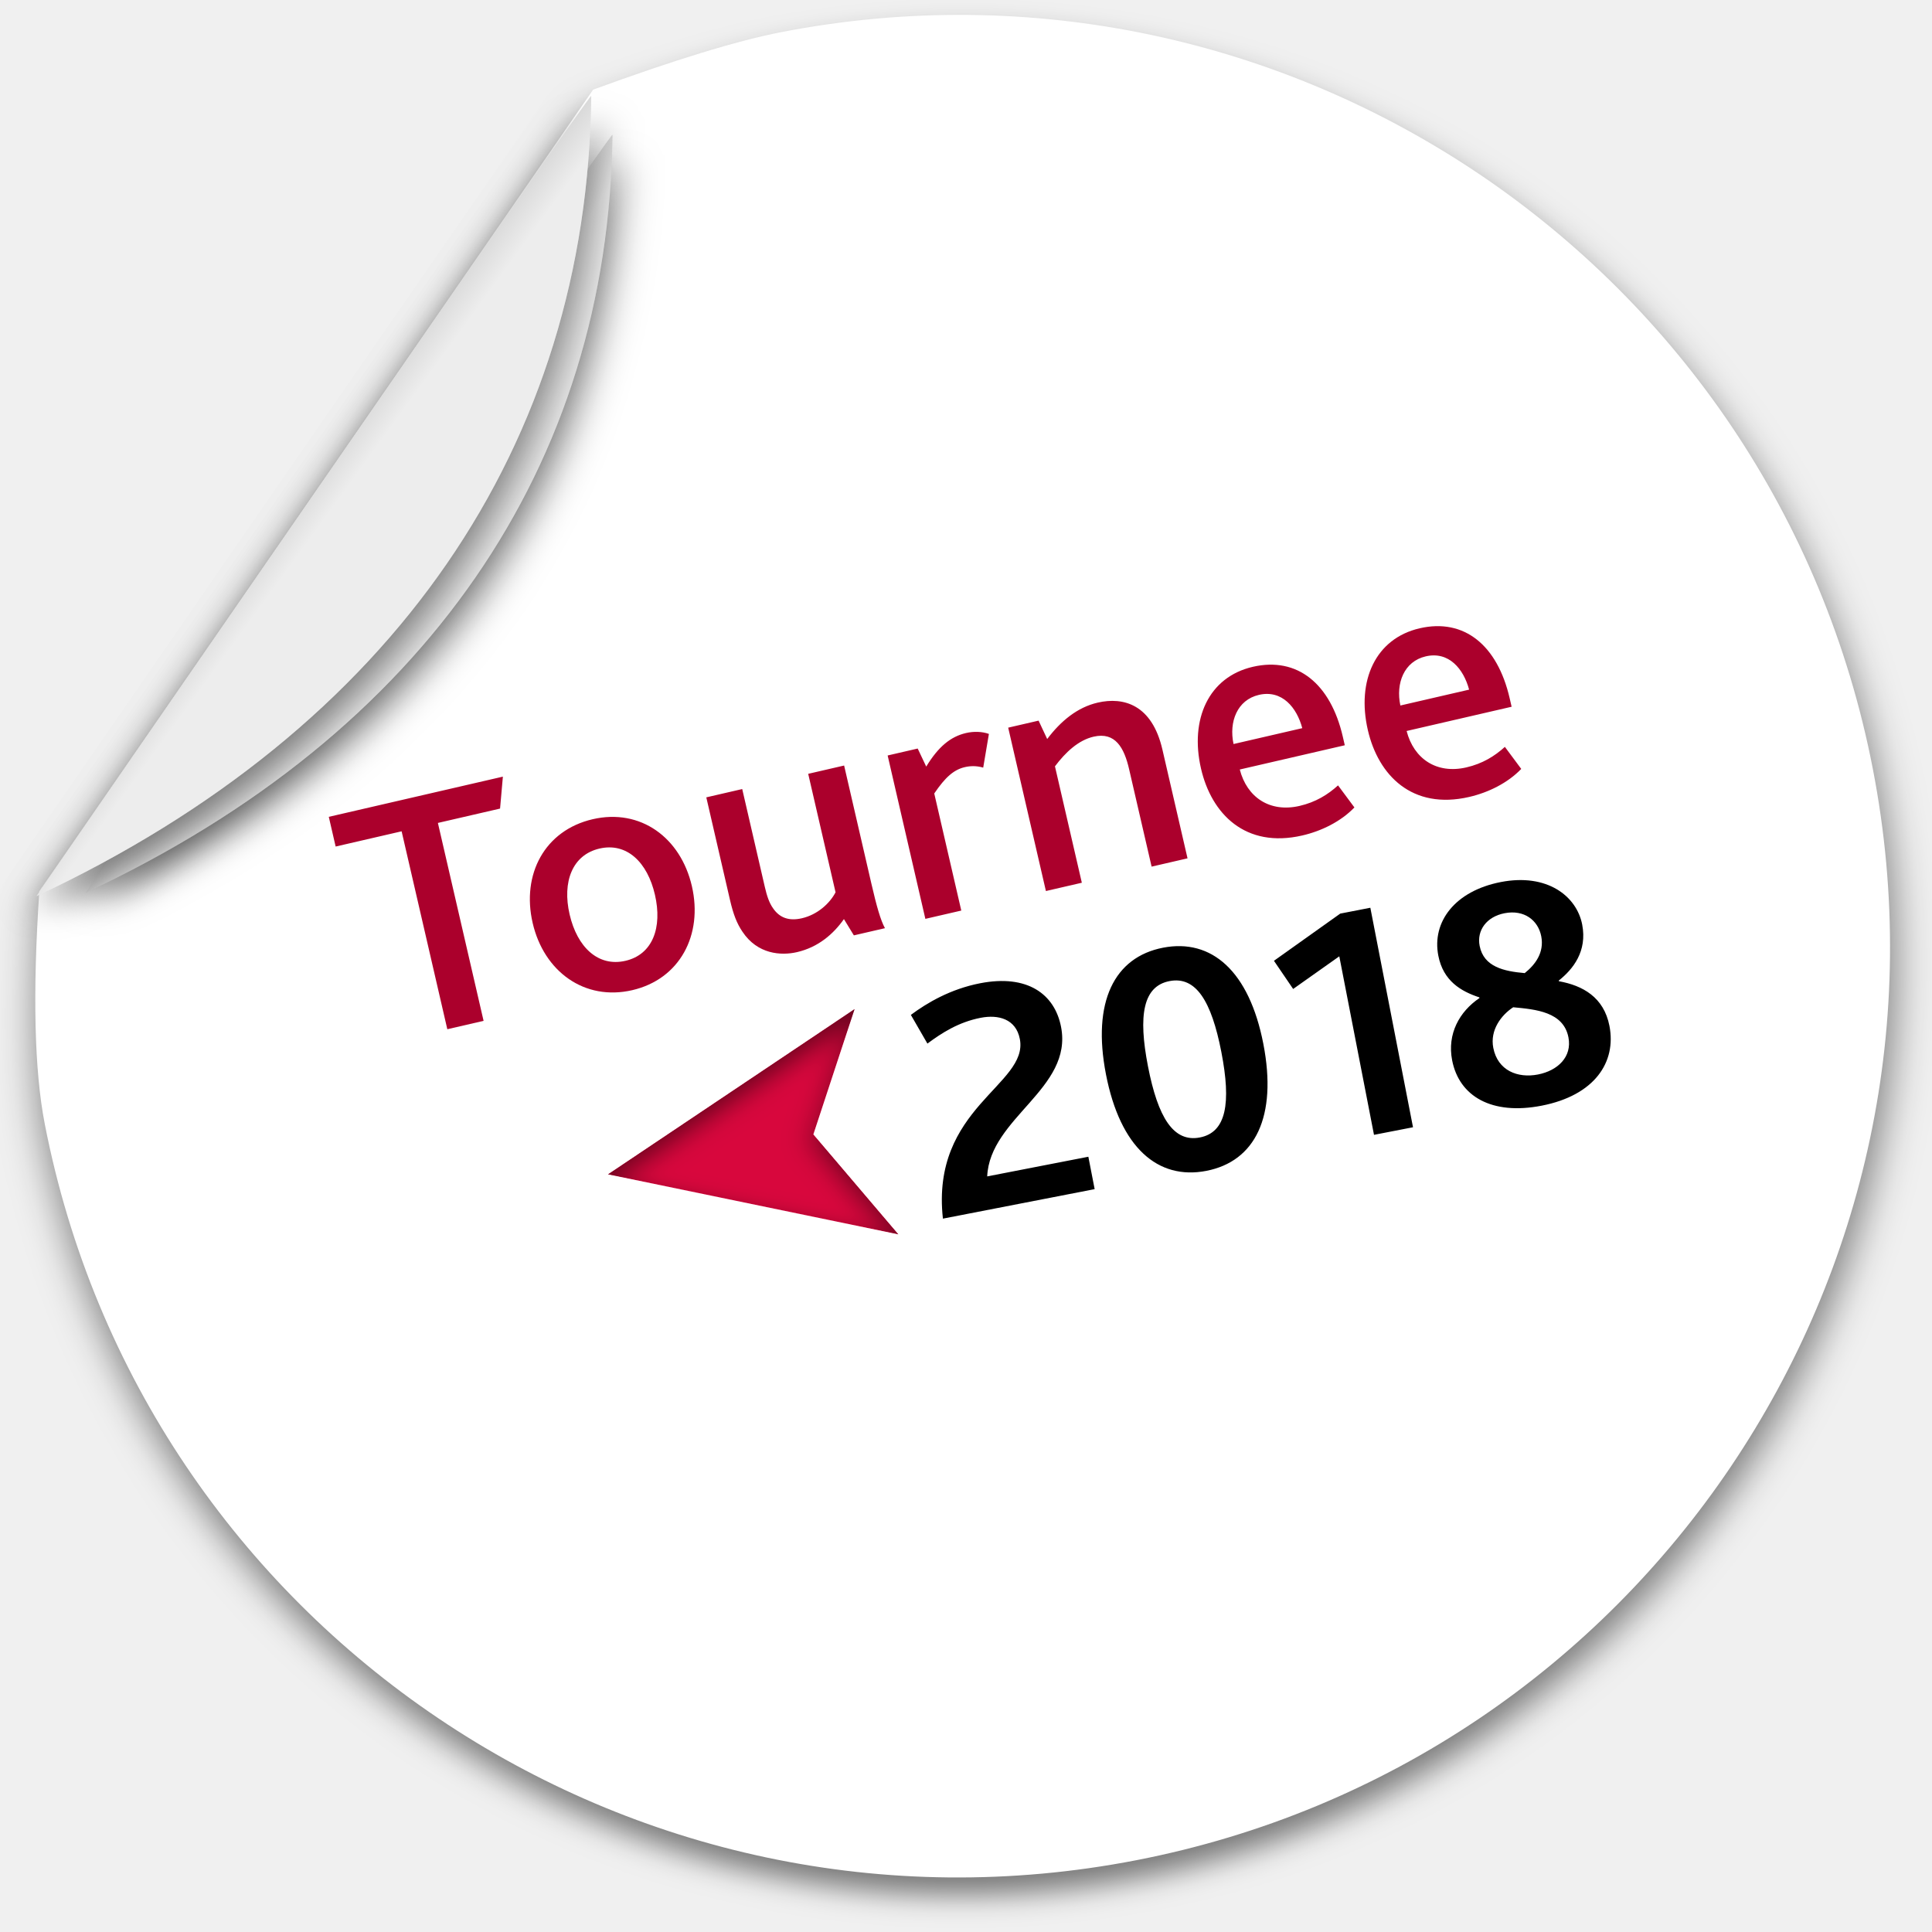
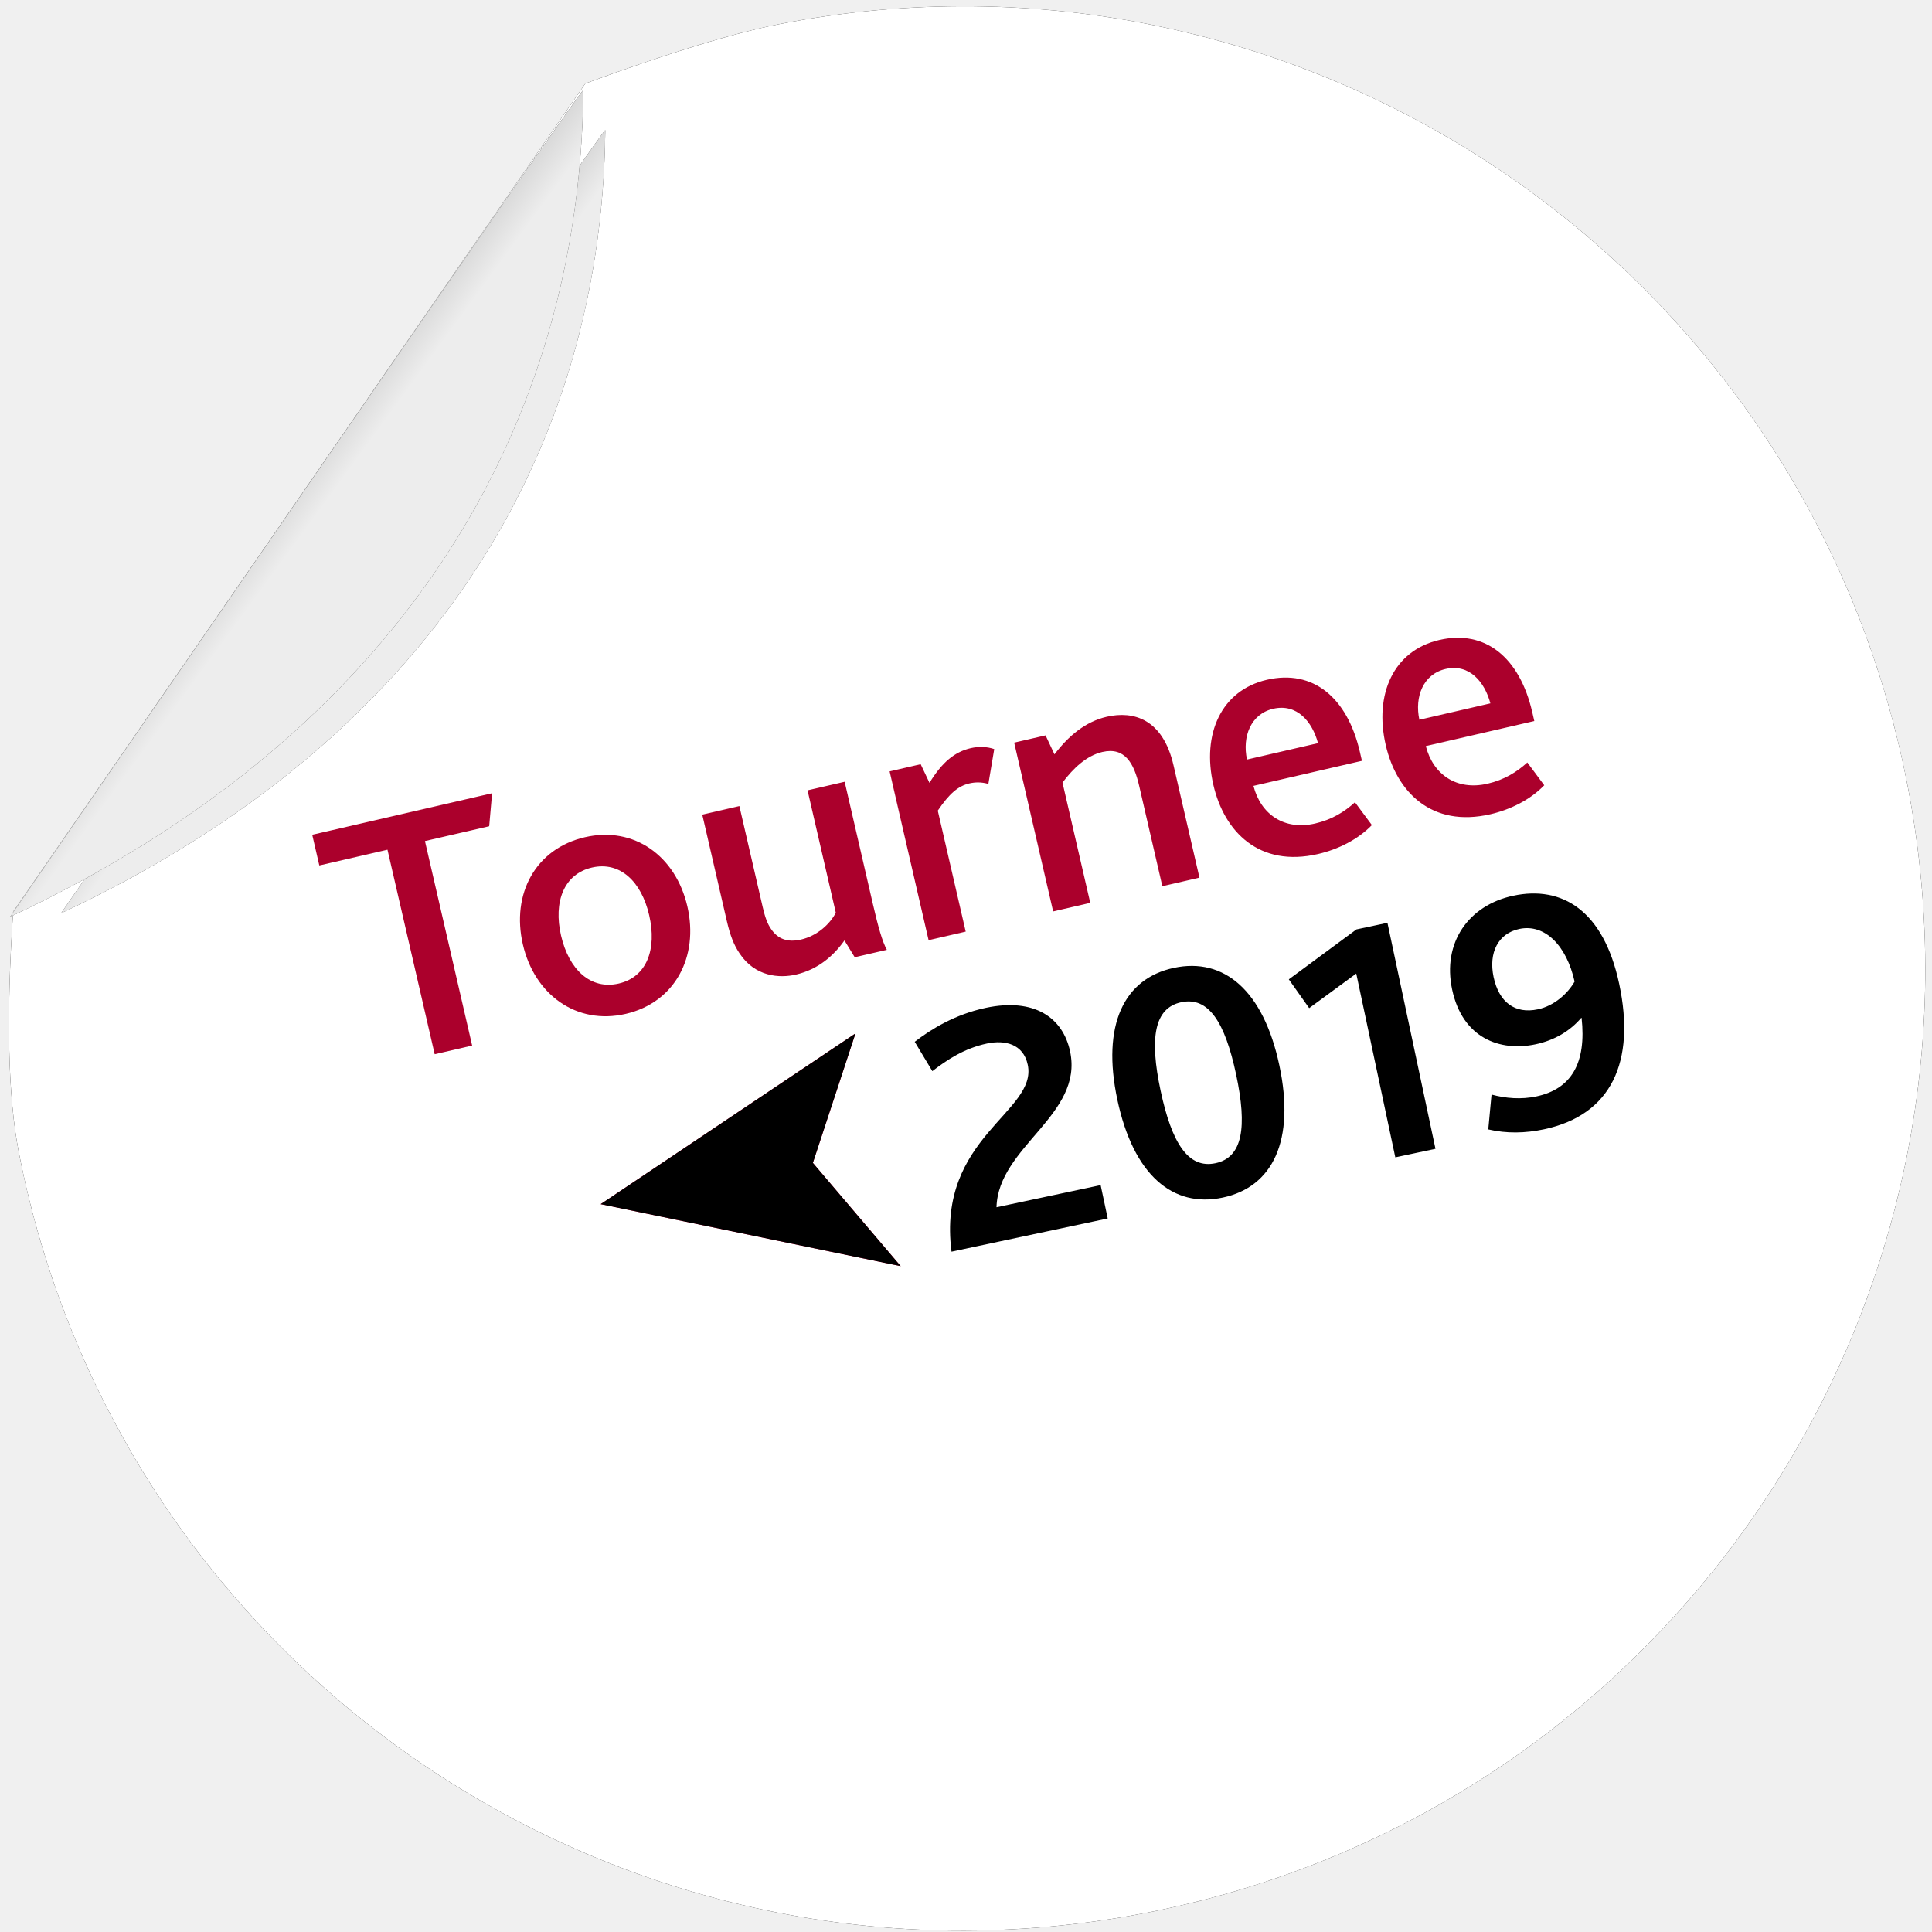
- <svg xmlns="http://www.w3.org/2000/svg" xmlns:xlink="http://www.w3.org/1999/xlink" width="218px" height="218px" viewBox="0 0 218 218" version="1.1">
+ <svg xmlns="http://www.w3.org/2000/svg" width="211px" height="211px" viewBox="0 0 211 211" version="1.1">
  <defs>
-     <path d="M105.065,210.13 C163.091,210.13 210.13,163.091 210.13,105.065 C210.13,47.039 163.091,0 105.065,0 C100.022,0 92.671,0.773 83.011,2.319 L4.405,79.189 C1.468,90.286 0,98.912 0,105.065 C0,163.091 47.039,210.13 105.065,210.13 Z" id="path-1" />
-     <filter x="-3.3%" y="-2.4%" width="106.7%" height="106.7%" filterUnits="objectBoundingBox" id="filter-2">
-       <feOffset dx="0" dy="2" in="SourceAlpha" result="shadowOffsetOuter1" />
-       <feGaussianBlur stdDeviation="2" in="shadowOffsetOuter1" result="shadowBlurOuter1" />
-       <feColorMatrix values="0 0 0 0 0   0 0 0 0 0   0 0 0 0 0  0 0 0 0.5 0" type="matrix" in="shadowBlurOuter1" />
-     </filter>
-     <linearGradient x1="54.455%" y1="50%" x2="32.77%" y2="27.37%" id="linearGradient-3">
+     <linearGradient x1="54.455%" y1="50%" x2="32.77%" y2="28.546%" id="linearGradient-1">
      <stop stop-color="#FFFFFF" stop-opacity="0.5" offset="0%" />
      <stop stop-color="#000000" stop-opacity="0.5" offset="100%" />
    </linearGradient>
-     <path d="M9.529,80.343 C50.588,70.055 76.687,44.174 84.173,7.748 C84.283,7.213 9.529,80.343 9.529,80.343 Z" id="path-4" />
-     <filter x="-9.4%" y="-6.9%" width="118.8%" height="119.3%" filterUnits="objectBoundingBox" id="filter-5">
-       <feOffset dx="0" dy="2" in="SourceAlpha" result="shadowOffsetOuter1" />
-       <feGaussianBlur stdDeviation="2" in="shadowOffsetOuter1" result="shadowBlurOuter1" />
-       <feColorMatrix values="0 0 0 0 0   0 0 0 0 0   0 0 0 0 0  0 0 0 0.5 0" type="matrix" in="shadowBlurOuter1" />
-     </filter>
-     <path d="M3.984,79.67 C47.259,68.803 74.768,41.466 82.658,2.991 C82.774,2.425 3.984,79.67 3.984,79.67 Z" id="path-6" />
-     <filter x="-8.9%" y="-6.5%" width="117.8%" height="118.3%" filterUnits="objectBoundingBox" id="filter-7">
-       <feOffset dx="0" dy="2" in="SourceAlpha" result="shadowOffsetOuter1" />
-       <feGaussianBlur stdDeviation="2" in="shadowOffsetOuter1" result="shadowBlurOuter1" />
-       <feColorMatrix values="0 0 0 0 0   0 0 0 0 0   0 0 0 0 0  0 0 0 0.5 0" type="matrix" in="shadowBlurOuter1" />
-     </filter>
-     <polygon id="path-8" points="61.3 122.784 92.173 135.684 84.909 122.784 92.173 109.791" />
-     <filter x="-6.5%" y="-7.7%" width="113.0%" height="115.4%" filterUnits="objectBoundingBox" id="filter-9">
-       <feGaussianBlur stdDeviation="1.5" in="SourceAlpha" result="shadowBlurInner1" />
-       <feOffset dx="0" dy="1" in="shadowBlurInner1" result="shadowOffsetInner1" />
-       <feComposite in="shadowOffsetInner1" in2="SourceAlpha" operator="arithmetic" k2="-1" k3="1" result="shadowInnerInner1" />
-       <feColorMatrix values="0 0 0 0 0   0 0 0 0 0   0 0 0 0 0  0 0 0 0.5 0" type="matrix" in="shadowInnerInner1" />
-     </filter>
+     <linearGradient x1="54.455%" y1="50%" x2="32.77%" y2="27.37%" id="linearGradient-2">
+       <stop stop-color="#FFFFFF" stop-opacity="0.5" offset="0%" />
+       <stop stop-color="#000000" stop-opacity="0.5" offset="100%" />
+     </linearGradient>
+     <linearGradient x1="54.455%" y1="50%" x2="32.77%" y2="28.488%" id="linearGradient-3">
+       <stop stop-color="#FFFFFF" stop-opacity="0.5" offset="0%" />
+       <stop stop-color="#000000" stop-opacity="0.5" offset="100%" />
+     </linearGradient>
+     <linearGradient x1="54.455%" y1="50%" x2="32.77%" y2="27.37%" id="linearGradient-4">
+       <stop stop-color="#FFFFFF" stop-opacity="0.5" offset="0%" />
+       <stop stop-color="#000000" stop-opacity="0.5" offset="100%" />
+     </linearGradient>
  </defs>
-   <g id="Tournee-/-exhibition" stroke="none" stroke-width="1" fill="none" fill-rule="evenodd">
-     <g id="Artboard-Copy-14" transform="translate(-15, -87)">
-       <g id="badge_tour" transform="translate(123.692, 194.1074) rotate(-11) translate(-123.692, -194.1074) translate(18.19202, 88.60737)">
-         <g id="Group-7">
+   <g id="Page-1" stroke="none" stroke-width="1" fill="none" fill-rule="evenodd">
+     <g id="badge_tour" transform="translate(-18, -18)">
+       <g transform="translate(123.692, 124.1074) rotate(-11) translate(-123.692, -124.1074) translate(18.19202, 18.60737)">
+         <g id="Group-7" transform="translate(-0, 0)">
          <g id="Oval-4">
-             <use fill="black" fill-opacity="1" filter="url(#filter-2)" xlink:href="#path-1" />
-             <use fill="#FFFFFF" fill-rule="evenodd" xlink:href="#path-1" />
+             <g id="path-1-link" fill="#000000" fill-rule="nonzero">
+               <path d="M105.065,210.13 C163.091,210.13 210.13,163.091 210.13,105.065 C210.13,47.039 163.091,0 105.065,0 C100.022,0 92.671,0.773 83.011,2.319 L4.405,79.189 C1.468,90.286 0,98.912 0,105.065 C0,163.091 47.039,210.13 105.065,210.13 Z" id="path-1" />
+             </g>
+             <g id="path-1-link" fill="#FFFFFF">
+               <path d="M105.065,210.13 C163.091,210.13 210.13,163.091 210.13,105.065 C210.13,47.039 163.091,0 105.065,0 C100.022,0 92.671,0.773 83.011,2.319 L4.405,79.189 C1.468,90.286 0,98.912 0,105.065 C0,163.091 47.039,210.13 105.065,210.13 Z" id="path-1" />
+             </g>
          </g>
-           <g id="Oval-4-Copy">
-             <use fill="black" fill-opacity="1" filter="url(#filter-5)" xlink:href="#path-4" />
-             <use fill="#DBDBDB" fill-rule="evenodd" xlink:href="#path-4" />
-             <use fill="url(#linearGradient-3)" fill-rule="evenodd" xlink:href="#path-4" />
+           <g id="Oval-4-Copy" transform="translate(9, 7)">
+             <g id="path-4-link" fill="#000000" fill-rule="nonzero">
+               <path d="M0.529,73.343 C41.588,63.055 67.687,37.174 75.173,0.748 C75.283,0.213 0.529,73.343 0.529,73.343 Z" id="path-4" />
+             </g>
+             <g id="path-4-link" fill="#DBDBDB">
+               <path d="M0.529,73.343 C41.588,63.055 67.687,37.174 75.173,0.748 C75.283,0.213 0.529,73.343 0.529,73.343 Z" id="path-4" />
+             </g>
+             <g id="path-4-link" fill="url(#linearGradient-2)">
+               <path d="M0.529,73.343 C41.588,63.055 67.687,37.174 75.173,0.748 C75.283,0.213 0.529,73.343 0.529,73.343 Z" id="path-4" />
+             </g>
          </g>
-           <g id="Oval-4-Copy-2">
-             <use fill="black" fill-opacity="1" filter="url(#filter-7)" xlink:href="#path-6" />
-             <use fill="#DBDBDB" fill-rule="evenodd" xlink:href="#path-6" />
-             <use fill="url(#linearGradient-3)" fill-rule="evenodd" xlink:href="#path-6" />
+           <g id="Oval-4-Copy-2" transform="translate(3, 2)">
+             <g id="path-6-link" fill="#000000" fill-rule="nonzero">
+               <path d="M0.984,77.67 C44.259,66.803 71.768,39.466 79.658,0.991 C79.774,0.425 0.984,77.67 0.984,77.67 Z" id="path-6" />
+             </g>
+             <g id="path-6-link" fill="#DBDBDB">
+               <path d="M0.984,77.67 C44.259,66.803 71.768,39.466 79.658,0.991 C79.774,0.425 0.984,77.67 0.984,77.67 Z" id="path-6" />
+             </g>
+             <g id="path-6-link" fill="url(#linearGradient-4)">
+               <path d="M0.984,77.67 C44.259,66.803 71.768,39.466 79.658,0.991 C79.774,0.425 0.984,77.67 0.984,77.67 Z" id="path-6" />
+             </g>
          </g>
        </g>
-         <path d="M97.445,134.902 C98.471,122.324 109.833,121.944 109.833,116.662 C109.833,114.344 107.971,113.47 105.957,113.47 C103.411,113.47 101.321,114.306 99.497,115.18 L98.281,111.646 C100.333,110.658 103.221,109.632 106.641,109.632 C112.037,109.632 114.659,112.406 114.659,116.206 C114.659,123.312 104.817,124.718 103.259,131.178 L114.887,131.178 L114.887,134.902 L97.445,134.902 Z M127.655,135.282 C122.069,135.282 118.611,130.836 118.611,122.438 C118.611,114.078 122.069,109.632 127.655,109.632 C133.241,109.632 136.699,114.078 136.699,122.438 C136.699,130.836 133.241,135.282 127.655,135.282 Z M127.655,131.444 C130.695,131.444 131.873,128.328 131.873,122.438 C131.873,116.586 130.695,113.47 127.655,113.47 C124.615,113.47 123.437,116.586 123.437,122.438 C123.437,128.328 124.615,131.444 127.655,131.444 Z M146.997,134.902 L146.997,114.382 L141.183,117.004 L139.663,113.47 L148.023,109.67 L151.481,109.67 L151.481,134.902 L146.997,134.902 Z M166.187,135.282 C160.449,135.282 157.257,132.47 157.257,128.328 C157.257,125.288 159.119,123.084 161.627,122.02 L161.627,121.944 C159.727,120.88 157.979,119.36 157.979,116.434 C157.979,112.558 161.209,109.632 166.491,109.632 C171.811,109.632 174.585,112.824 174.585,116.092 C174.585,119.17 172.609,120.842 170.785,121.792 L170.785,121.868 C173.331,122.856 175.421,124.604 175.421,127.91 C175.421,132.09 172.267,135.282 166.187,135.282 Z M166.453,131.748 C168.733,131.748 170.633,130.532 170.633,128.29 C170.633,125.364 167.631,124.49 165.161,123.768 C163.679,124.376 162.083,125.782 162.083,127.834 C162.083,130.456 164.135,131.748 166.453,131.748 Z M167.175,120.234 C168.543,119.512 169.797,118.372 169.797,116.51 C169.797,114.686 168.505,113.166 166.225,113.166 C164.173,113.166 162.767,114.458 162.767,116.244 C162.767,118.676 164.933,119.588 167.175,120.234 Z" id="2018" fill="#000000" />
-         <path d="M46.14,101.209 L46.14,78.289 L38.5,78.289 L38.5,74.849 L58.66,74.849 L57.54,78.289 L50.34,78.289 L50.34,101.209 L46.14,101.209 Z M67.46,101.609 C61.94,101.609 58.22,97.329 58.22,91.689 C58.22,86.049 61.9,81.809 67.46,81.809 C72.98,81.809 76.66,86.049 76.66,91.689 C76.66,97.329 72.98,101.609 67.46,101.609 Z M67.46,98.209 C70.62,98.209 72.38,95.489 72.38,91.689 C72.38,87.929 70.62,85.209 67.46,85.209 C64.3,85.209 62.5,87.929 62.5,91.689 C62.5,95.489 64.3,98.209 67.46,98.209 Z M86.54,101.609 C84.7,101.609 82.14,100.849 81.06,97.969 C80.66,96.929 80.5,95.849 80.5,94.169 L80.5,82.289 L84.66,82.289 L84.66,93.609 C84.66,94.689 84.74,95.489 85.02,96.169 C85.5,97.409 86.46,98.009 87.94,98.009 C89.74,98.009 91.38,97.089 92.3,96.009 L92.3,82.289 L96.46,82.289 L96.46,95.969 C96.46,98.569 96.54,100.209 96.82,101.209 L93.22,101.209 L92.54,99.169 C91.02,100.529 89.02,101.609 86.54,101.609 Z M101.5,101.209 L101.5,82.289 L104.98,82.289 L105.46,84.489 C107.3,82.609 108.9,81.809 110.7,81.809 C111.58,81.809 112.5,82.049 113.18,82.489 L111.7,86.049 C110.98,85.649 110.3,85.529 109.7,85.529 C108.42,85.529 107.3,86.129 105.66,87.649 L105.66,101.209 L101.5,101.209 Z M115.46,101.209 L115.46,82.289 L118.98,82.289 L119.46,84.529 C121.42,82.889 123.58,81.809 125.94,81.809 C128.94,81.809 131.86,83.409 131.86,88.609 L131.86,101.209 L127.7,101.209 L127.7,89.929 C127.7,87.449 127.14,85.449 124.62,85.449 C122.86,85.449 121.14,86.449 119.62,87.729 L119.62,101.209 L115.46,101.209 Z M145.06,101.609 C138.46,101.609 135.62,96.929 135.62,91.689 C135.62,85.969 138.78,81.809 143.9,81.809 C149.06,81.809 152.02,85.649 152.02,91.769 L152.02,92.769 L139.86,92.769 C139.94,96.009 142.06,98.289 145.5,98.289 C147.38,98.289 148.9,97.769 150.26,97.009 L151.5,99.849 C149.66,101.049 147.3,101.609 145.06,101.609 Z M139.82,89.809 L147.78,89.809 C147.7,87.409 146.54,85.049 143.86,85.049 C141.34,85.049 139.86,87.249 139.82,89.809 Z M164.38,101.609 C157.78,101.609 154.94,96.929 154.94,91.689 C154.94,85.969 158.1,81.809 163.22,81.809 C168.38,81.809 171.34,85.649 171.34,91.769 L171.34,92.769 L159.18,92.769 C159.26,96.009 161.38,98.289 164.82,98.289 C166.7,98.289 168.22,97.769 169.58,97.009 L170.82,99.849 C168.98,101.049 166.62,101.609 164.38,101.609 Z M159.14,89.809 L167.1,89.809 C167.02,87.409 165.86,85.049 163.18,85.049 C160.66,85.049 159.18,87.249 159.14,89.809 Z" id="Tournee" fill="#AB002C" transform="translate(104.9205, 88.2292) rotate(-2) translate(-104.9205, -88.2292) " />
-         <g id="Path-2">
-           <use fill="#D8073D" fill-rule="evenodd" xlink:href="#path-8" />
-           <use fill="black" fill-opacity="1" filter="url(#filter-9)" xlink:href="#path-8" />
+         <path d="M97.698,134.518 C98.724,121.94 110.086,121.56 110.086,116.278 C110.086,113.96 108.224,113.086 106.21,113.086 C103.664,113.086 101.574,113.922 99.75,114.796 L98.534,111.262 C100.586,110.274 103.474,109.248 106.894,109.248 C112.29,109.248 114.912,112.022 114.912,115.822 C114.912,122.928 105.07,124.334 103.512,130.794 L115.14,130.794 L115.14,134.518 L97.698,134.518 Z M127.908,134.898 C122.322,134.898 118.864,130.452 118.864,122.054 C118.864,113.694 122.322,109.248 127.908,109.248 C133.494,109.248 136.952,113.694 136.952,122.054 C136.952,130.452 133.494,134.898 127.908,134.898 Z M127.908,131.06 C130.948,131.06 132.126,127.944 132.126,122.054 C132.126,116.202 130.948,113.086 127.908,113.086 C124.868,113.086 123.69,116.202 123.69,122.054 C123.69,127.944 124.868,131.06 127.908,131.06 Z M147.25,134.518 L147.25,113.998 L141.436,116.62 L139.916,113.086 L148.276,109.286 L151.734,109.286 L151.734,134.518 L147.25,134.518 Z M163.78,134.898 C161.69,134.898 159.676,134.518 157.814,133.644 L158.954,129.996 C160.36,130.718 161.994,131.212 163.704,131.212 C167.618,131.212 169.822,128.78 170.316,123.84 L170.278,123.84 C168.796,124.98 166.934,125.626 164.806,125.626 C160.816,125.626 157.13,123.308 157.13,117.874 C157.13,112.668 160.778,109.248 165.794,109.248 C171.228,109.248 175.104,112.858 175.104,121.066 C175.104,129.768 171.304,134.898 163.78,134.898 Z M165.832,121.94 C167.694,121.94 169.404,120.914 170.392,119.812 C170.354,115.784 168.53,112.934 165.68,112.934 C163.324,112.934 161.842,114.758 161.842,117.494 C161.842,120.306 163.286,121.94 165.832,121.94 Z" id="2019" fill="#000000" fill-rule="nonzero" transform="translate(136.401, 122.0732) rotate(-1) translate(-136.401, -122.0732) " />
+         <path d="M46.14,101.209 L46.14,78.289 L38.5,78.289 L38.5,74.849 L58.66,74.849 L57.54,78.289 L50.34,78.289 L50.34,101.209 L46.14,101.209 Z M67.46,101.609 C61.94,101.609 58.22,97.329 58.22,91.689 C58.22,86.049 61.9,81.809 67.46,81.809 C72.98,81.809 76.66,86.049 76.66,91.689 C76.66,97.329 72.98,101.609 67.46,101.609 Z M67.46,98.209 C70.62,98.209 72.38,95.489 72.38,91.689 C72.38,87.929 70.62,85.209 67.46,85.209 C64.3,85.209 62.5,87.929 62.5,91.689 C62.5,95.489 64.3,98.209 67.46,98.209 Z M86.54,101.609 C84.7,101.609 82.14,100.849 81.06,97.969 C80.66,96.929 80.5,95.849 80.5,94.169 L80.5,82.289 L84.66,82.289 L84.66,93.609 C84.66,94.689 84.74,95.489 85.02,96.169 C85.5,97.409 86.46,98.009 87.94,98.009 C89.74,98.009 91.38,97.089 92.3,96.009 L92.3,82.289 L96.46,82.289 L96.46,95.969 C96.46,98.569 96.54,100.209 96.82,101.209 L93.22,101.209 L92.54,99.169 C91.02,100.529 89.02,101.609 86.54,101.609 Z M101.5,101.209 L101.5,82.289 L104.98,82.289 L105.46,84.489 C107.3,82.609 108.9,81.809 110.7,81.809 C111.58,81.809 112.5,82.049 113.18,82.489 L111.7,86.049 C110.98,85.649 110.3,85.529 109.7,85.529 C108.42,85.529 107.3,86.129 105.66,87.649 L105.66,101.209 L101.5,101.209 Z M115.46,101.209 L115.46,82.289 L118.98,82.289 L119.46,84.529 C121.42,82.889 123.58,81.809 125.94,81.809 C128.94,81.809 131.86,83.409 131.86,88.609 L131.86,101.209 L127.7,101.209 L127.7,89.929 C127.7,87.449 127.14,85.449 124.62,85.449 C122.86,85.449 121.14,86.449 119.62,87.729 L119.62,101.209 L115.46,101.209 Z M145.06,101.609 C138.46,101.609 135.62,96.929 135.62,91.689 C135.62,85.969 138.78,81.809 143.9,81.809 C149.06,81.809 152.02,85.649 152.02,91.769 L152.02,92.769 L139.86,92.769 C139.94,96.009 142.06,98.289 145.5,98.289 C147.38,98.289 148.9,97.769 150.26,97.009 L151.5,99.849 C149.66,101.049 147.3,101.609 145.06,101.609 Z M139.82,89.809 L147.78,89.809 C147.7,87.409 146.54,85.049 143.86,85.049 C141.34,85.049 139.86,87.249 139.82,89.809 Z M164.38,101.609 C157.78,101.609 154.94,96.929 154.94,91.689 C154.94,85.969 158.1,81.809 163.22,81.809 C168.38,81.809 171.34,85.649 171.34,91.769 L171.34,92.769 L159.18,92.769 C159.26,96.009 161.38,98.289 164.82,98.289 C166.7,98.289 168.22,97.769 169.58,97.009 L170.82,99.849 C168.98,101.049 166.62,101.609 164.38,101.609 Z M159.14,89.809 L167.1,89.809 C167.02,87.409 165.86,85.049 163.18,85.049 C160.66,85.049 159.18,87.249 159.14,89.809 Z" id="Tournee" fill="#AB002C" fill-rule="nonzero" transform="translate(104.9205, 88.2292) rotate(-2) translate(-104.9205, -88.2292) " />
+         <g id="Path-2" transform="translate(61, 109)">
+           <g id="path-8-link" fill="#D8073D">
+             <polygon id="path-8" points="0.3 13.784 31.173 26.684 23.909 13.784 31.173 0.791" />
+           </g>
+           <g id="path-8-link" fill="#000000" fill-rule="nonzero">
+             <polygon id="path-8" points="0.3 13.784 31.173 26.684 23.909 13.784 31.173 0.791" />
+           </g>
        </g>
      </g>
    </g>
  </g>
</svg>
